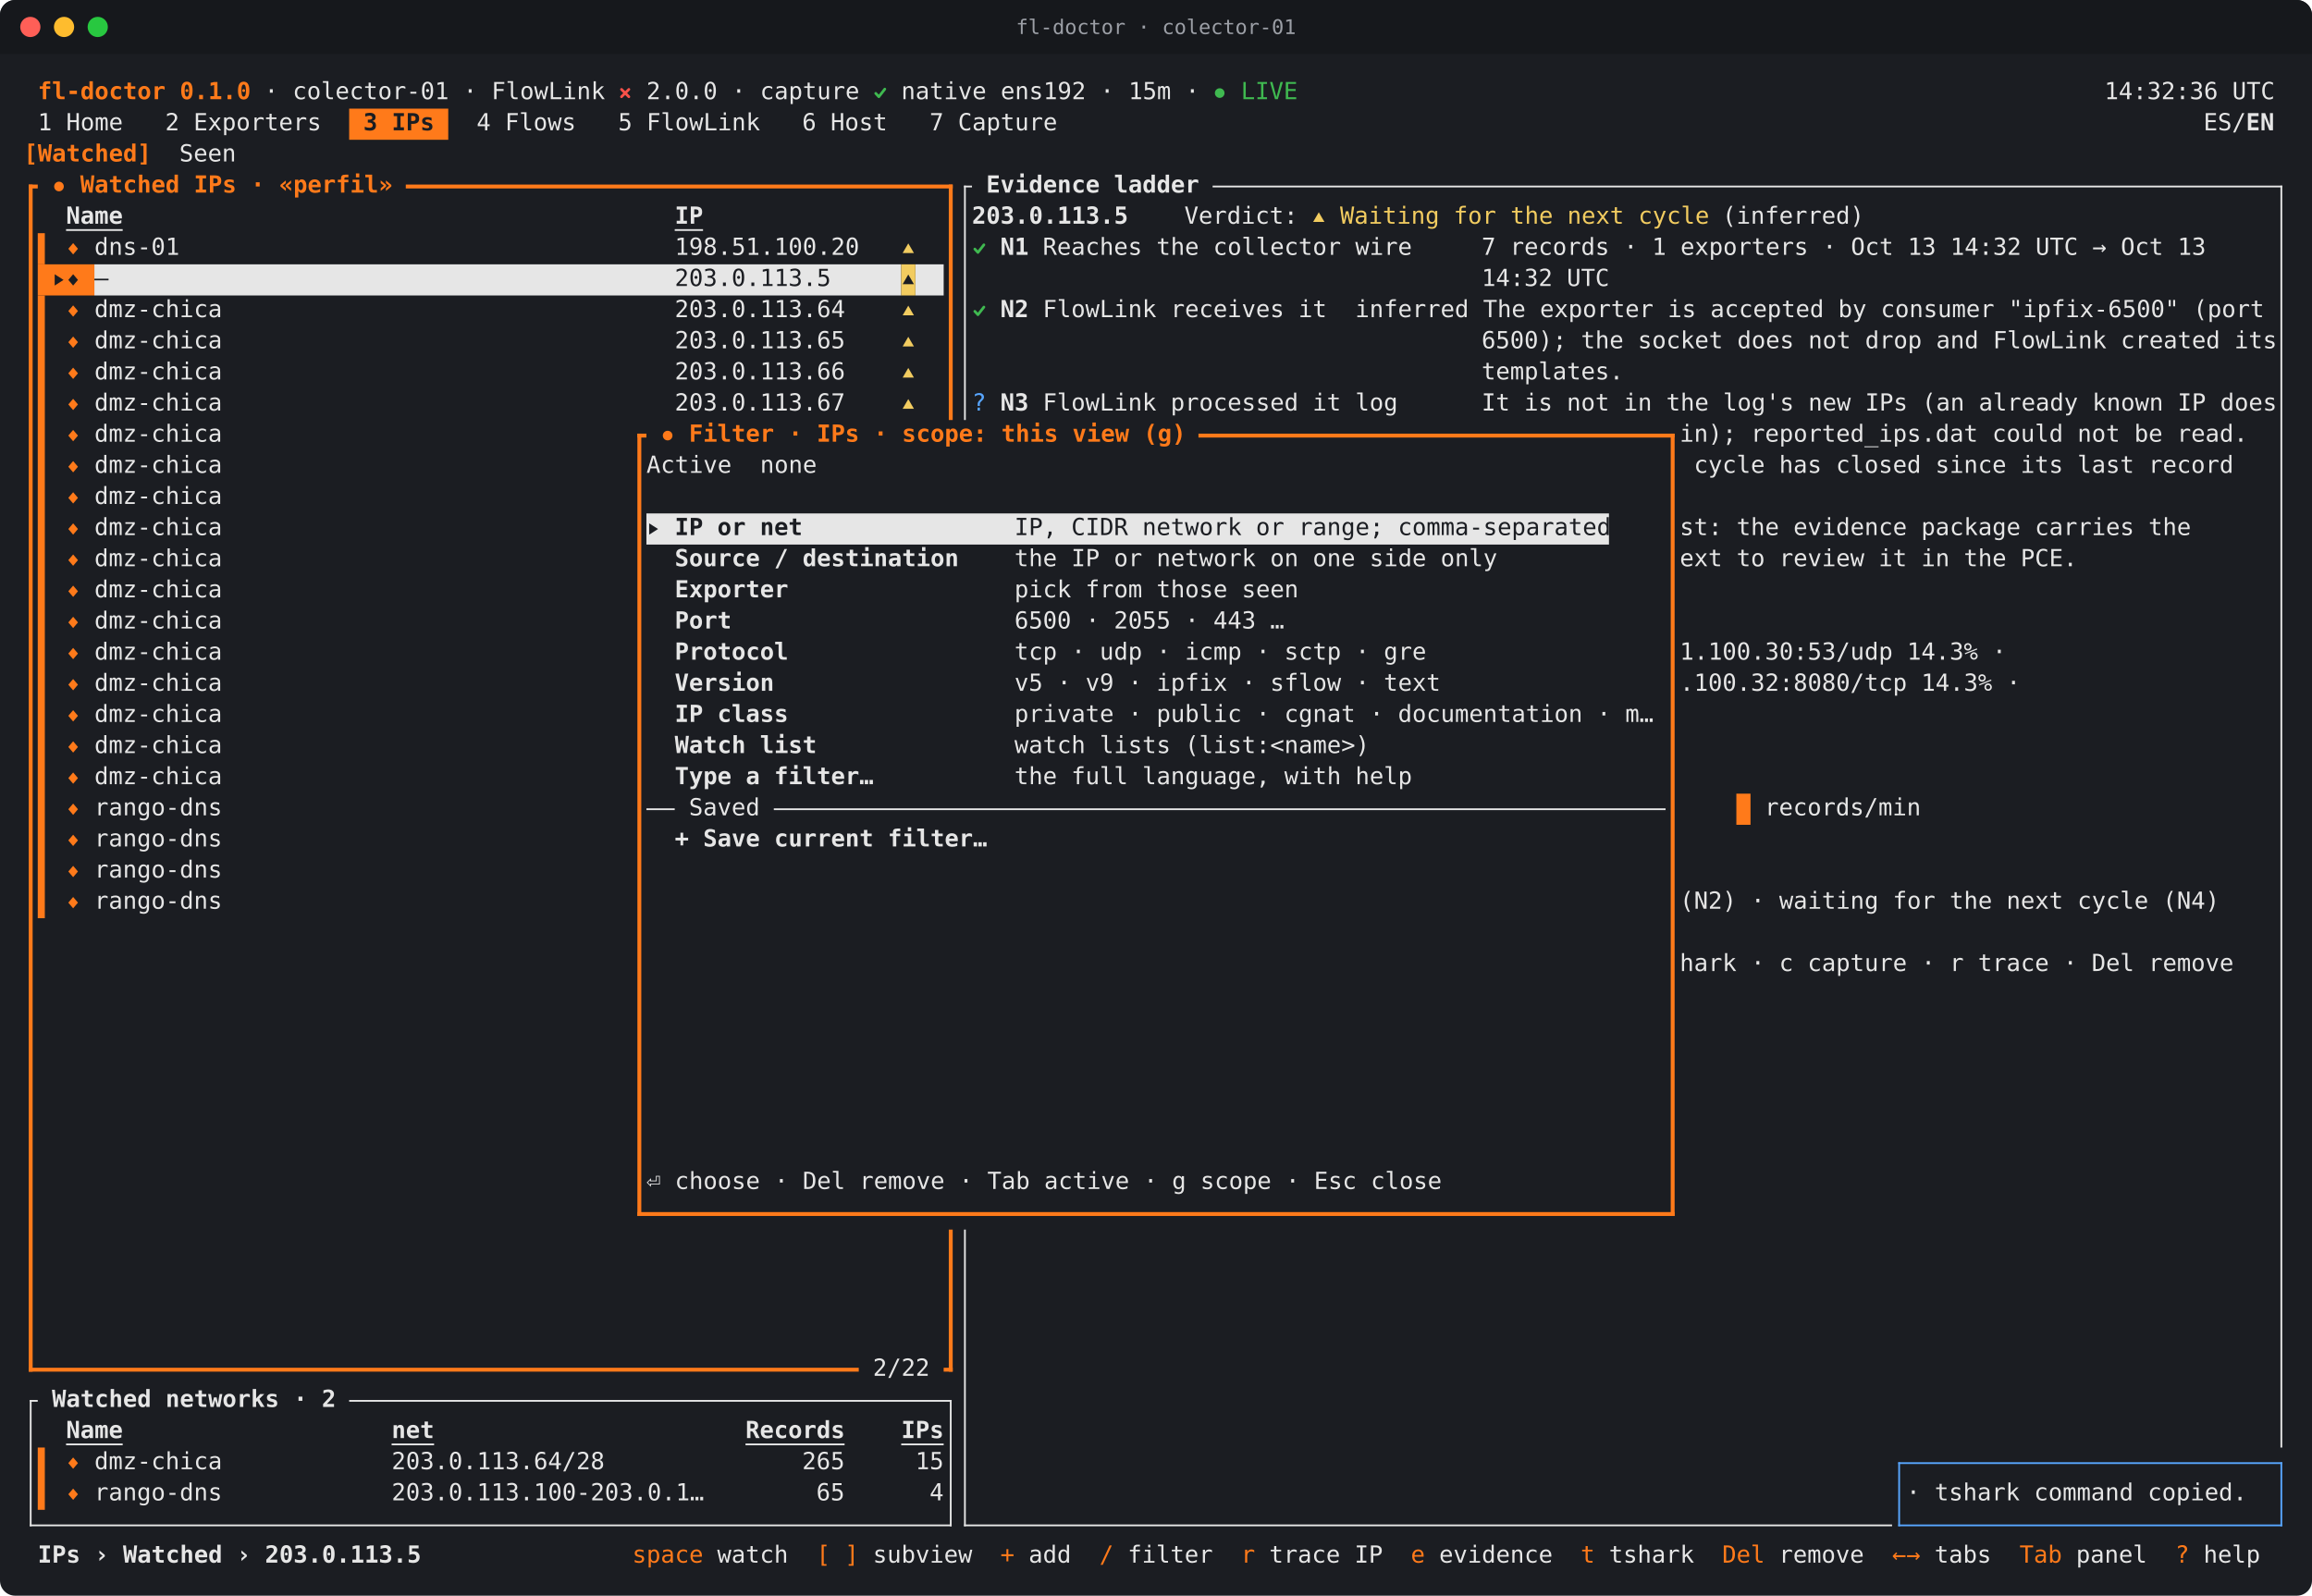
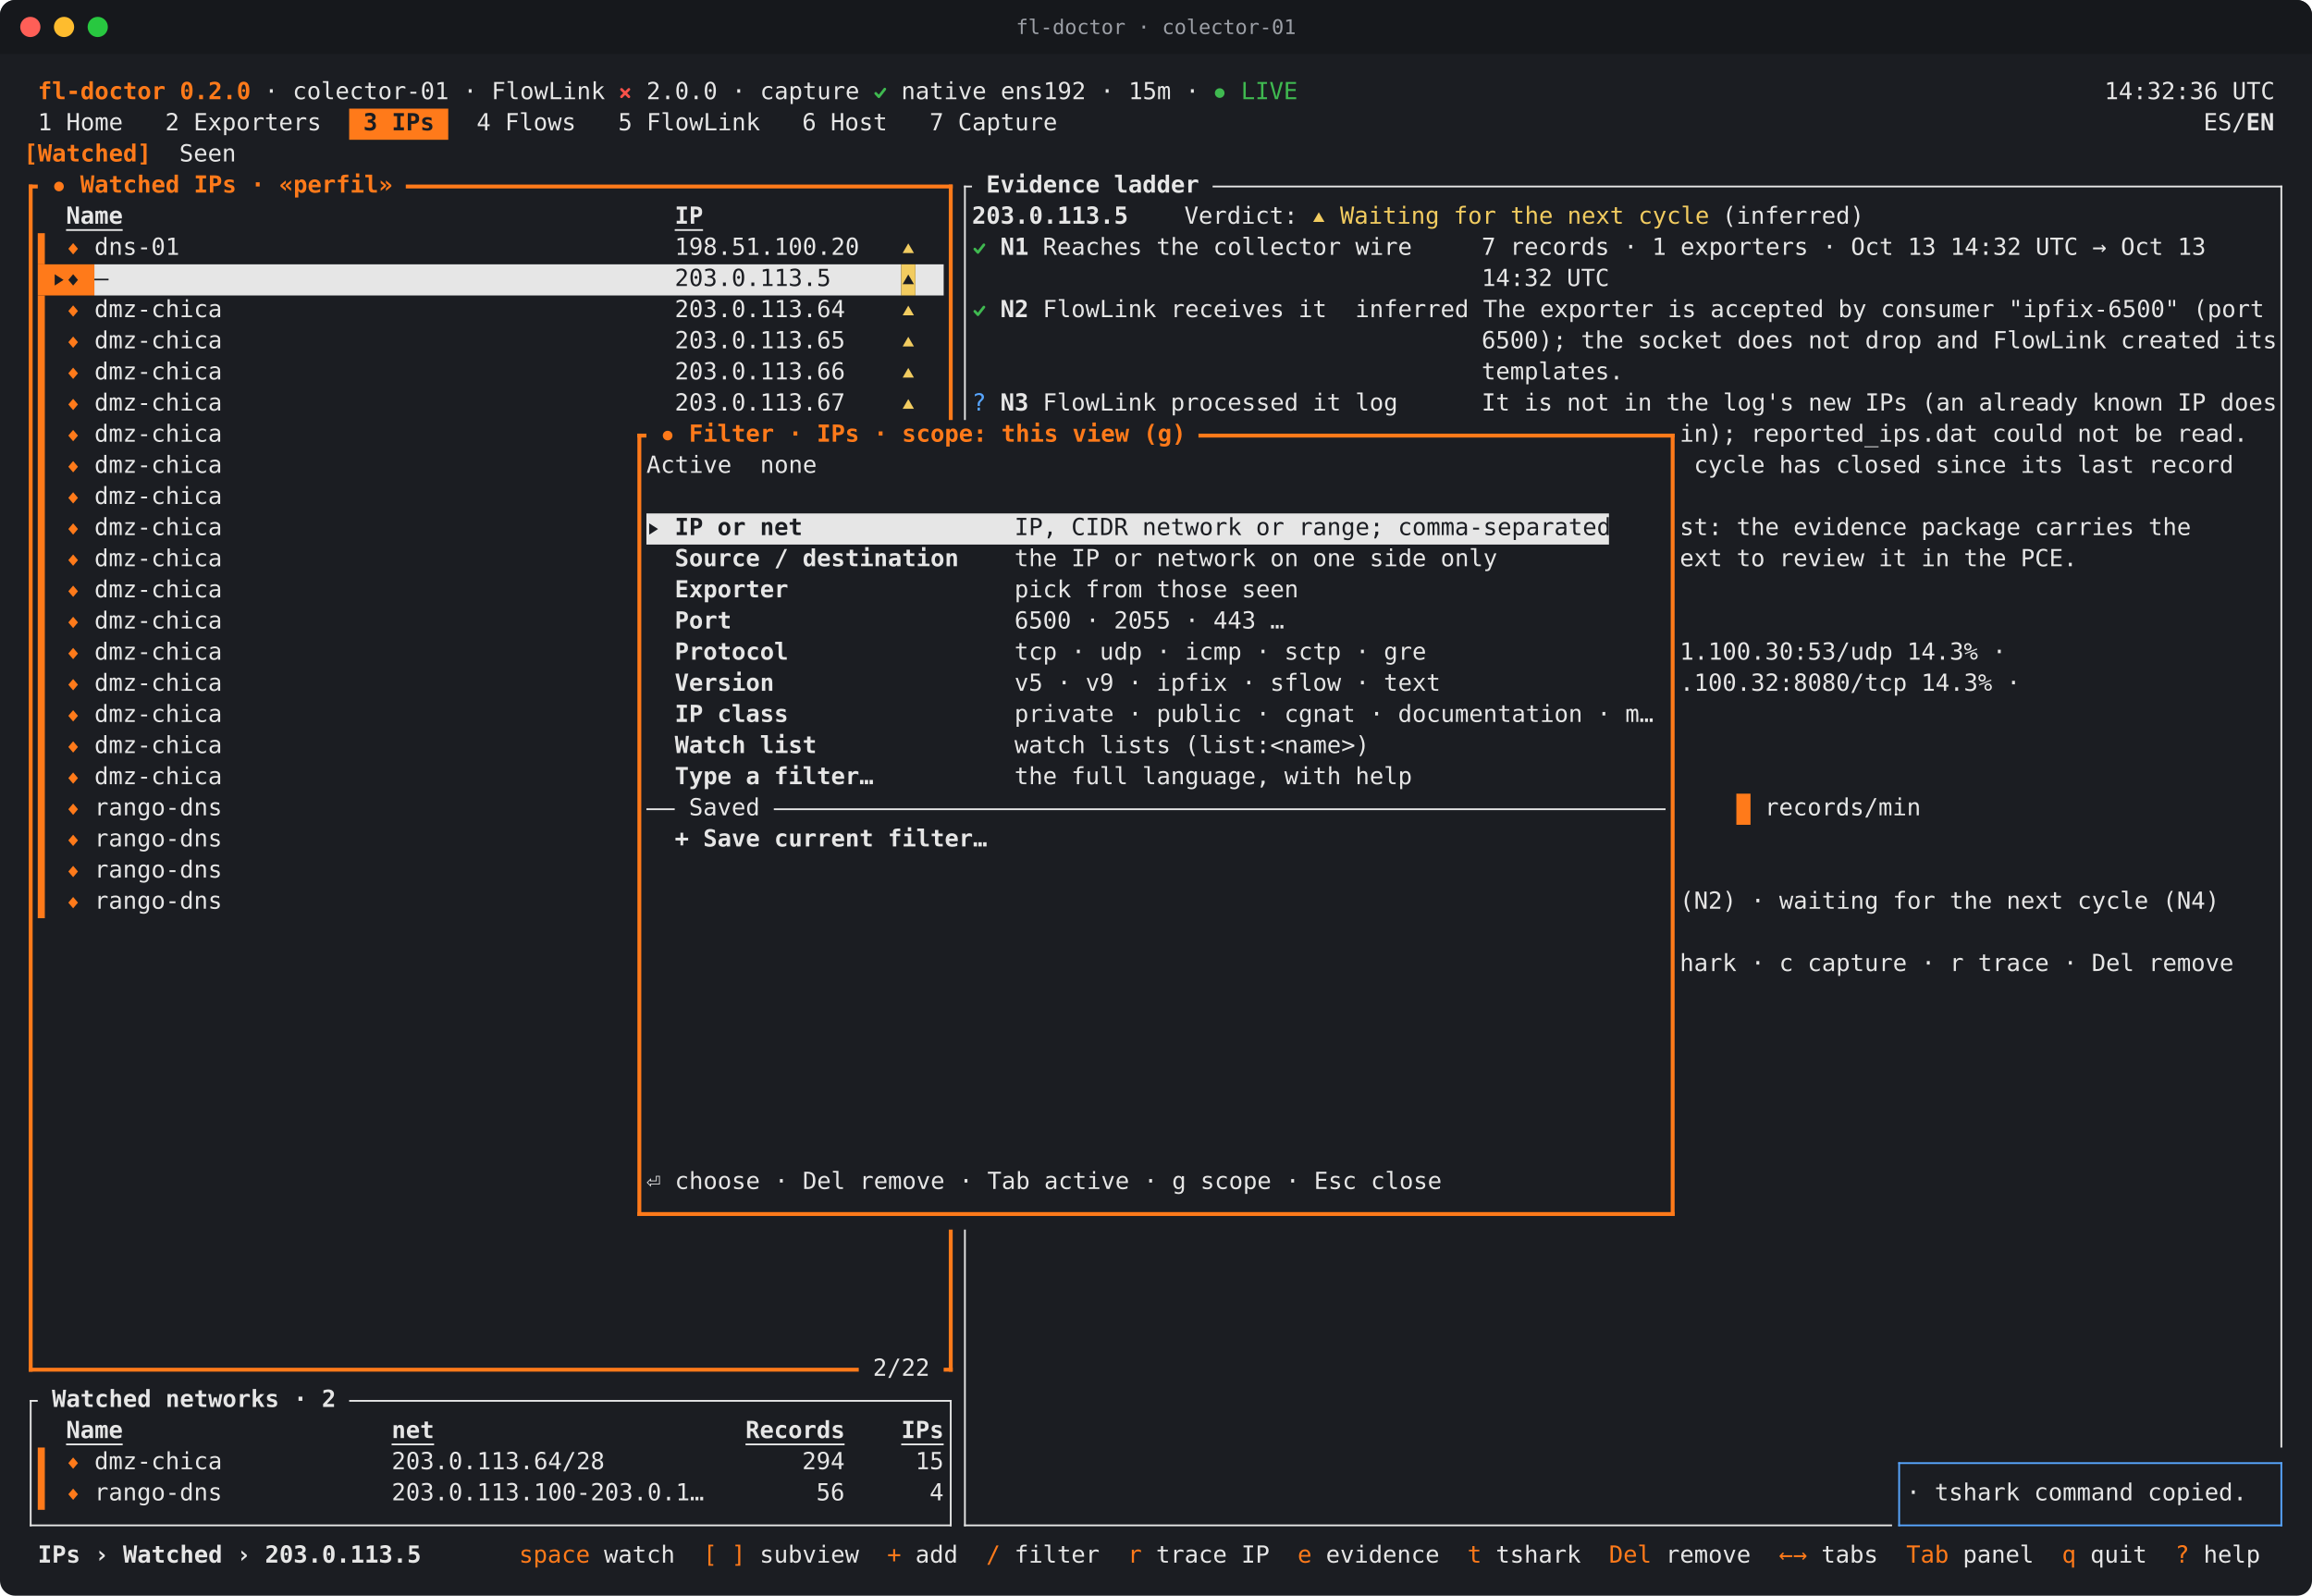
<svg xmlns="http://www.w3.org/2000/svg" role="img" viewBox="0 0 1372 947.04" width="1372" height="947.04" aria-label="fl-doctor · colector-01">
  <style>text{font-family:'JetBrains Mono','Cascadia Mono','SF Mono',Menlo,'DejaVu Sans Mono','Liberation Mono',Consolas,monospace;font-size:14px;white-space:pre}.b{font-weight:700}.i{font-style:italic}.c0{fill:#ff7a1a}.c1{fill:#e6e6e6}.c2{fill:#3fb950}.c3{fill:#1b1d22}.c4{fill:#f2cc60}.c5{fill:#58a6ff}</style>
  <rect width="1372" height="947.04" rx="9" fill="#1b1d22" />
  <path d="M0 9a9 9 0 0 1 9-9h1354a9 9 0 0 1 9 9v23H0z" fill="#16181c" />
  <circle cx="18" cy="16" r="6" fill="#ff5f57" />
  <circle cx="38" cy="16" r="6" fill="#febc2e" />
  <circle cx="58" cy="16" r="6" fill="#28c840" />
  <text x="686" y="20.2" text-anchor="middle" style="font-size:12px" fill="#c8ccd4" fill-opacity=".75">fl-doctor · colector-01</text>
  <rect x="22.4" y="156.88" width="4.2" height="18.48" fill="#1b1d22" />
  <rect x="1126.47" y="867.84" width="1.05" height="38.01" fill="#58a6ff" />
  <rect x="1126.47" y="867.84" width="227.85" height="1.05" fill="#58a6ff" />
  <rect x="1126.47" y="904.79" width="227.85" height="1.05" fill="#58a6ff" />
  <rect x="1353.28" y="867.84" width="1.05" height="38.01" fill="#58a6ff" />
  <rect x="17.68" y="830.88" width="1.05" height="74.97" fill="#e6e6e6" />
  <rect x="17.68" y="830.88" width="4.72" height="1.05" fill="#e6e6e6" />
  <rect x="17.68" y="904.79" width="547.05" height="1.05" fill="#e6e6e6" />
  <rect x="56" y="156.88" width="478.8" height="18.48" fill="#e6e6e6" />
  <rect x="207.2" y="830.88" width="357.53" height="1.05" fill="#e6e6e6" />
  <rect x="383.6" y="479.75" width="16.8" height="1.05" fill="#e6e6e6" />
  <rect x="383.6" y="304.72" width="571.2" height="18.48" fill="#e6e6e6" />
  <rect x="459.2" y="479.75" width="529.2" height="1.05" fill="#e6e6e6" />
  <rect x="543.2" y="156.88" width="16.8" height="18.48" fill="#e6e6e6" />
  <rect x="563.67" y="830.88" width="1.05" height="74.97" fill="#e6e6e6" />
  <rect x="572.08" y="110.16" width="1.05" height="139.12" fill="#e6e6e6" />
  <rect x="572.08" y="729.76" width="1.05" height="176.09" fill="#e6e6e6" />
  <rect x="572.08" y="110.16" width="4.72" height="1.05" fill="#e6e6e6" />
  <rect x="572.08" y="904.79" width="550.72" height="1.05" fill="#e6e6e6" />
  <rect x="719.6" y="110.16" width="634.73" height="1.05" fill="#e6e6e6" />
  <rect x="1353.28" y="110.16" width="1.05" height="748.97" fill="#e6e6e6" />
  <rect x="534.8" y="156.88" width="8.4" height="18.48" fill="#f2cc60" />
  <rect x="17.05" y="109.53" width="2.31" height="704.55" fill="#ff7a1a" />
  <rect x="17.05" y="109.53" width="5.35" height="2.31" fill="#ff7a1a" />
  <rect x="17.05" y="811.76" width="492.56" height="2.31" fill="#ff7a1a" />
  <rect x="22.4" y="138.4" width="4.2" height="18.48" fill="#ff7a1a" />
  <rect x="22.4" y="175.36" width="4.2" height="369.6" fill="#ff7a1a" />
  <rect x="22.4" y="859.12" width="4.2" height="36.96" fill="#ff7a1a" />
  <rect x="22.4" y="156.88" width="33.6" height="18.48" fill="#ff7a1a" />
  <rect x="207.2" y="64.48" width="58.8" height="18.48" fill="#ff7a1a" />
  <rect x="240.8" y="109.53" width="324.56" height="2.31" fill="#ff7a1a" />
  <rect x="378.25" y="257.37" width="2.31" height="464.31" fill="#ff7a1a" />
  <rect x="378.25" y="257.37" width="5.36" height="2.31" fill="#ff7a1a" />
  <rect x="378.25" y="719.37" width="615.51" height="2.31" fill="#ff7a1a" />
  <rect x="560" y="811.76" width="5.36" height="2.31" fill="#ff7a1a" />
  <rect x="563.04" y="109.53" width="2.31" height="139.75" fill="#ff7a1a" />
  <rect x="563.04" y="729.76" width="2.31" height="84.32" fill="#ff7a1a" />
  <rect x="711.2" y="257.37" width="282.55" height="2.31" fill="#ff7a1a" />
  <rect x="991.45" y="257.37" width="2.31" height="464.31" fill="#ff7a1a" />
  <rect x="1030.4" y="471.04" width="8.4" height="18.48" fill="#ff7a1a" />
  <path d="M368.82 53.06L373.18 57.42M373.18 53.06L368.82 57.42" fill="none" stroke="#f85149" stroke-width="1.6" stroke-linecap="round" />
  <path d="M519.68 55.41L521.53 57.42L525.06 52.89" fill="none" stroke="#3fb950" stroke-width="1.6" stroke-linecap="round" stroke-linejoin="round" />
  <circle cx="723.8" cy="55.24" r="2.86" fill="#3fb950" />
  <circle cx="35" cy="110.68" r="2.86" fill="#ff7a1a" />
  <path d="M782.6 125.97L785.95 131.71L779.25 131.71Z" fill="#f2cc60" />
  <path d="M43.4 144.28L46.26 147.64L43.4 151L40.54 147.64Z" fill="#ff7a1a" />
  <path d="M539 144.45L542.35 150.19L535.65 150.19Z" fill="#f2cc60" />
  <path d="M578.48 147.81L580.33 149.82L583.86 145.29" fill="none" stroke="#3fb950" stroke-width="1.6" stroke-linecap="round" stroke-linejoin="round" />
  <path d="M32.45 162.77L37.71 166.12L32.45 169.47Z" fill="#1b1d22" />
  <path d="M43.4 162.76L46.26 166.12L43.4 169.48L40.54 166.12Z" fill="#1b1d22" />
  <path d="M539 162.93L542.35 168.67L535.65 168.67Z" fill="#1b1d22" />
  <path d="M43.4 181.24L46.26 184.6L43.4 187.96L40.54 184.6Z" fill="#ff7a1a" />
  <path d="M539 181.41L542.35 187.15L535.65 187.15Z" fill="#f2cc60" />
  <path d="M578.48 184.77L580.33 186.78L583.86 182.25" fill="none" stroke="#3fb950" stroke-width="1.6" stroke-linecap="round" stroke-linejoin="round" />
  <path d="M43.4 199.72L46.26 203.08L43.4 206.44L40.54 203.08Z" fill="#ff7a1a" />
  <path d="M539 199.89L542.35 205.63L535.65 205.63Z" fill="#f2cc60" />
  <path d="M43.4 218.2L46.26 221.56L43.4 224.92L40.54 221.56Z" fill="#ff7a1a" />
  <path d="M539 218.37L542.35 224.11L535.65 224.11Z" fill="#f2cc60" />
  <path d="M43.4 236.68L46.26 240.04L43.4 243.4L40.54 240.04Z" fill="#ff7a1a" />
  <path d="M539 236.85L542.35 242.59L535.65 242.59Z" fill="#f2cc60" />
  <path d="M43.4 255.16L46.26 258.52L43.4 261.88L40.54 258.52Z" fill="#ff7a1a" />
  <circle cx="396.2" cy="258.52" r="2.86" fill="#ff7a1a" />
  <path d="M43.4 273.64L46.26 277L43.4 280.36L40.54 277Z" fill="#ff7a1a" />
  <path d="M43.4 292.12L46.26 295.48L43.4 298.84L40.54 295.48Z" fill="#ff7a1a" />
  <path d="M43.4 310.6L46.26 313.96L43.4 317.32L40.54 313.96Z" fill="#ff7a1a" />
  <path d="M385.25 310.61L390.51 313.96L385.25 317.31Z" fill="#1b1d22" />
  <path d="M43.4 329.08L46.26 332.44L43.4 335.8L40.54 332.44Z" fill="#ff7a1a" />
  <path d="M43.4 347.56L46.26 350.92L43.4 354.28L40.54 350.92Z" fill="#ff7a1a" />
  <path d="M43.4 366.04L46.26 369.4L43.4 372.76L40.54 369.4Z" fill="#ff7a1a" />
  <path d="M43.4 384.52L46.26 387.88L43.4 391.24L40.54 387.88Z" fill="#ff7a1a" />
  <path d="M43.4 403L46.26 406.36L43.4 409.72L40.54 406.36Z" fill="#ff7a1a" />
  <path d="M43.4 421.48L46.26 424.84L43.4 428.2L40.54 424.84Z" fill="#ff7a1a" />
  <path d="M43.4 439.96L46.26 443.32L43.4 446.68L40.54 443.32Z" fill="#ff7a1a" />
  <path d="M43.4 458.44L46.26 461.8L43.4 465.16L40.54 461.8Z" fill="#ff7a1a" />
  <path d="M43.4 476.92L46.26 480.28L43.4 483.64L40.54 480.28Z" fill="#ff7a1a" />
  <path d="M43.4 495.4L46.26 498.76L43.4 502.12L40.54 498.76Z" fill="#ff7a1a" />
  <path d="M43.4 513.88L46.26 517.24L43.4 520.6L40.54 517.24Z" fill="#ff7a1a" />
  <path d="M43.4 532.36L46.26 535.72L43.4 539.08L40.54 535.72Z" fill="#ff7a1a" />
  <path d="M43.4 865L46.26 868.36L43.4 871.72L40.54 868.36Z" fill="#ff7a1a" />
  <path d="M43.4 883.48L46.26 886.84L43.4 890.2L40.54 886.84Z" fill="#ff7a1a" />
-   <text class="c0 b" x="22.4" y="58.86" textLength="126" lengthAdjust="spacing" xml:space="preserve">fl-doctor 0.1.0</text>
+   <text class="c0 b" x="22.4" y="58.86" textLength="126" lengthAdjust="spacing" xml:space="preserve">fl-doctor 0.2.0</text>
  <text class="c1" x="156.8" y="58.86" textLength="201.6" lengthAdjust="spacing" xml:space="preserve">· colector-01 · FlowLink</text>
  <text class="c1" x="383.6" y="58.86" textLength="126" lengthAdjust="spacing" xml:space="preserve">2.0.0 · capture</text>
  <text class="c1" x="534.8" y="58.86" textLength="176.4" lengthAdjust="spacing" xml:space="preserve">native ens192 · 15m ·</text>
  <text class="c2" x="736.4" y="58.86" textLength="33.6" lengthAdjust="spacing" xml:space="preserve">LIVE</text>
  <text class="c1" x="1248.8" y="58.86" textLength="100.8" lengthAdjust="spacing" xml:space="preserve">14:32:36 UTC</text>
  <text class="c1" x="22.4" y="77.34" textLength="50.4" lengthAdjust="spacing" xml:space="preserve">1 Home</text>
  <text class="c1" x="98" y="77.34" textLength="92.4" lengthAdjust="spacing" xml:space="preserve">2 Exporters</text>
  <text class="c3 b" x="215.6" y="77.34" textLength="42" lengthAdjust="spacing" xml:space="preserve">3 IPs</text>
  <text class="c1" x="282.8" y="77.34" textLength="58.8" lengthAdjust="spacing" xml:space="preserve">4 Flows</text>
  <text class="c1" x="366.8" y="77.34" textLength="84" lengthAdjust="spacing" xml:space="preserve">5 FlowLink</text>
  <text class="c1" x="476" y="77.34" textLength="50.4" lengthAdjust="spacing" xml:space="preserve">6 Host</text>
  <text class="c1" x="551.6" y="77.34" textLength="75.6" lengthAdjust="spacing" xml:space="preserve">7 Capture</text>
  <text class="c1" x="1307.6" y="77.34" textLength="25.2" lengthAdjust="spacing" xml:space="preserve">ES/</text>
  <text class="c1 b" x="1332.8" y="77.34" textLength="16.8" lengthAdjust="spacing" xml:space="preserve">EN</text>
  <text class="c0 b" x="14" y="95.82" textLength="75.6" lengthAdjust="spacing" xml:space="preserve">[Watched]</text>
  <text class="c1" x="106.4" y="95.82" textLength="33.6" lengthAdjust="spacing" xml:space="preserve">Seen</text>
  <text class="c0 b" x="47.6" y="114.3" textLength="184.8" lengthAdjust="spacing" xml:space="preserve">Watched IPs · «perfil»</text>
  <text class="c1 b" x="585.2" y="114.3" textLength="126" lengthAdjust="spacing" xml:space="preserve">Evidence ladder</text>
  <text class="c1 b" x="39.2" y="132.78" textLength="33.6" lengthAdjust="spacing" xml:space="preserve">Name</text>
  <rect x="39.2" y="136" width="33.6" height="1.05" fill="#e6e6e6" />
  <text class="c1 b" x="400.4" y="132.78" textLength="16.8" lengthAdjust="spacing" xml:space="preserve">IP</text>
  <rect x="400.4" y="136" width="16.8" height="1.05" fill="#e6e6e6" />
  <text class="c1 b" x="576.8" y="132.78" textLength="92.4" lengthAdjust="spacing" xml:space="preserve">203.0.113.5</text>
  <text class="c1" x="702.8" y="132.78" textLength="67.2" lengthAdjust="spacing" xml:space="preserve">Verdict:</text>
  <text class="c4" x="795.2" y="132.78" textLength="218.4" lengthAdjust="spacing" xml:space="preserve">Waiting for the next cycle</text>
  <text class="c1" x="1022" y="132.78" textLength="84" lengthAdjust="spacing" xml:space="preserve">(inferred)</text>
  <text class="c1" x="56" y="151.26" textLength="50.4" lengthAdjust="spacing" xml:space="preserve">dns-01</text>
  <text class="c1" x="400.4" y="151.26" textLength="109.2" lengthAdjust="spacing" xml:space="preserve">198.51.100.20</text>
  <text class="c1 b" x="593.6" y="151.26" textLength="16.8" lengthAdjust="spacing" xml:space="preserve">N1</text>
  <text class="c1" x="618.8" y="151.26" textLength="218.4" lengthAdjust="spacing" xml:space="preserve">Reaches the collector wire</text>
  <text class="c1" x="879.2" y="151.26" textLength="428.4" lengthAdjust="spacing" xml:space="preserve">7 records · 1 exporters · Oct 13 14:32 UTC → Oct 13</text>
  <text class="c3" x="56" y="169.74" textLength="8.4" lengthAdjust="spacing" xml:space="preserve">—</text>
  <text class="c3" x="400.4" y="169.74" textLength="92.4" lengthAdjust="spacing" xml:space="preserve">203.0.113.5</text>
  <text class="c1" x="879.2" y="169.74" textLength="75.6" lengthAdjust="spacing" xml:space="preserve">14:32 UTC</text>
  <text class="c1" x="56" y="188.22" textLength="75.6" lengthAdjust="spacing" xml:space="preserve">dmz-chica</text>
  <text class="c1" x="400.4" y="188.22" textLength="100.8" lengthAdjust="spacing" xml:space="preserve">203.0.113.64</text>
  <text class="c1 b" x="593.6" y="188.22" textLength="16.8" lengthAdjust="spacing" xml:space="preserve">N2</text>
  <text class="c1" x="618.8" y="188.22" textLength="722.4" lengthAdjust="spacing" xml:space="preserve">FlowLink receives it  inferred The exporter is accepted by consumer "ipfix-6500" (port</text>
  <text class="c1" x="56" y="206.7" textLength="75.6" lengthAdjust="spacing" xml:space="preserve">dmz-chica</text>
  <text class="c1" x="400.4" y="206.7" textLength="100.8" lengthAdjust="spacing" xml:space="preserve">203.0.113.65</text>
  <text class="c1" x="879.2" y="206.7" textLength="470.4" lengthAdjust="spacing" xml:space="preserve">6500); the socket does not drop and FlowLink created its</text>
  <text class="c1" x="56" y="225.18" textLength="75.6" lengthAdjust="spacing" xml:space="preserve">dmz-chica</text>
  <text class="c1" x="400.4" y="225.18" textLength="100.8" lengthAdjust="spacing" xml:space="preserve">203.0.113.66</text>
  <text class="c1" x="879.2" y="225.18" textLength="84" lengthAdjust="spacing" xml:space="preserve">templates.</text>
  <text class="c1" x="56" y="243.66" textLength="75.6" lengthAdjust="spacing" xml:space="preserve">dmz-chica</text>
  <text class="c1" x="400.4" y="243.66" textLength="100.8" lengthAdjust="spacing" xml:space="preserve">203.0.113.67</text>
  <text class="c5" x="576.8" y="243.66" textLength="8.4" lengthAdjust="spacing" xml:space="preserve">?</text>
  <text class="c1 b" x="593.6" y="243.66" textLength="16.8" lengthAdjust="spacing" xml:space="preserve">N3</text>
  <text class="c1" x="618.8" y="243.66" textLength="210" lengthAdjust="spacing" xml:space="preserve">FlowLink processed it log</text>
  <text class="c1" x="879.2" y="243.66" textLength="470.4" lengthAdjust="spacing" xml:space="preserve">It is not in the log's new IPs (an already known IP does</text>
  <text class="c1" x="56" y="262.14" textLength="75.6" lengthAdjust="spacing" xml:space="preserve">dmz-chica</text>
  <text class="c0 b" x="408.8" y="262.14" textLength="294" lengthAdjust="spacing" xml:space="preserve">Filter · IPs · scope: this view (g)</text>
  <text class="c1" x="996.8" y="262.14" textLength="336" lengthAdjust="spacing" xml:space="preserve">in); reported_ips.dat could not be read.</text>
  <text class="c1" x="56" y="280.62" textLength="75.6" lengthAdjust="spacing" xml:space="preserve">dmz-chica</text>
  <text class="c1" x="383.6" y="280.62" textLength="100.8" lengthAdjust="spacing" xml:space="preserve">Active  none</text>
  <text class="c1" x="1005.2" y="280.62" textLength="319.2" lengthAdjust="spacing" xml:space="preserve">cycle has closed since its last record</text>
  <text class="c1" x="56" y="299.1" textLength="75.6" lengthAdjust="spacing" xml:space="preserve">dmz-chica</text>
  <text class="c1" x="56" y="317.58" textLength="75.6" lengthAdjust="spacing" xml:space="preserve">dmz-chica</text>
  <text class="c3 b" x="400.4" y="317.58" textLength="75.6" lengthAdjust="spacing" xml:space="preserve">IP or net</text>
  <text class="c3" x="602" y="317.58" textLength="352.8" lengthAdjust="spacing" xml:space="preserve">IP, CIDR network or range; comma-separated</text>
  <text class="c1" x="996.8" y="317.58" textLength="302.4" lengthAdjust="spacing" xml:space="preserve">st: the evidence package carries the</text>
  <text class="c1" x="56" y="336.06" textLength="75.6" lengthAdjust="spacing" xml:space="preserve">dmz-chica</text>
  <text class="c1 b" x="400.4" y="336.06" textLength="168" lengthAdjust="spacing" xml:space="preserve">Source / destination</text>
  <text class="c1" x="602" y="336.06" textLength="285.6" lengthAdjust="spacing" xml:space="preserve">the IP or network on one side only</text>
  <text class="c1" x="996.8" y="336.06" textLength="235.2" lengthAdjust="spacing" xml:space="preserve">ext to review it in the PCE.</text>
  <text class="c1" x="56" y="354.54" textLength="75.6" lengthAdjust="spacing" xml:space="preserve">dmz-chica</text>
  <text class="c1 b" x="400.4" y="354.54" textLength="67.2" lengthAdjust="spacing" xml:space="preserve">Exporter</text>
  <text class="c1" x="602" y="354.54" textLength="168" lengthAdjust="spacing" xml:space="preserve">pick from those seen</text>
  <text class="c1" x="56" y="373.02" textLength="75.6" lengthAdjust="spacing" xml:space="preserve">dmz-chica</text>
  <text class="c1 b" x="400.4" y="373.02" textLength="33.6" lengthAdjust="spacing" xml:space="preserve">Port</text>
  <text class="c1" x="602" y="373.02" textLength="159.6" lengthAdjust="spacing" xml:space="preserve">6500 · 2055 · 443 …</text>
  <text class="c1" x="56" y="391.5" textLength="75.6" lengthAdjust="spacing" xml:space="preserve">dmz-chica</text>
  <text class="c1 b" x="400.4" y="391.5" textLength="67.2" lengthAdjust="spacing" xml:space="preserve">Protocol</text>
  <text class="c1" x="602" y="391.5" textLength="243.6" lengthAdjust="spacing" xml:space="preserve">tcp · udp · icmp · sctp · gre</text>
  <text class="c1" x="996.8" y="391.5" textLength="193.2" lengthAdjust="spacing" xml:space="preserve">1.100.30:53/udp 14.3% ·</text>
  <text class="c1" x="56" y="409.98" textLength="75.6" lengthAdjust="spacing" xml:space="preserve">dmz-chica</text>
  <text class="c1 b" x="400.4" y="409.98" textLength="58.8" lengthAdjust="spacing" xml:space="preserve">Version</text>
  <text class="c1" x="602" y="409.98" textLength="252" lengthAdjust="spacing" xml:space="preserve">v5 · v9 · ipfix · sflow · text</text>
  <text class="c1" x="996.8" y="409.98" textLength="201.6" lengthAdjust="spacing" xml:space="preserve">.100.32:8080/tcp 14.3% ·</text>
  <text class="c1" x="56" y="428.46" textLength="75.6" lengthAdjust="spacing" xml:space="preserve">dmz-chica</text>
  <text class="c1 b" x="400.4" y="428.46" textLength="67.2" lengthAdjust="spacing" xml:space="preserve">IP class</text>
  <text class="c1" x="602" y="428.46" textLength="378" lengthAdjust="spacing" xml:space="preserve">private · public · cgnat · documentation · m…</text>
  <text class="c1" x="56" y="446.94" textLength="75.6" lengthAdjust="spacing" xml:space="preserve">dmz-chica</text>
  <text class="c1 b" x="400.4" y="446.94" textLength="84" lengthAdjust="spacing" xml:space="preserve">Watch list</text>
  <text class="c1" x="602" y="446.94" textLength="210" lengthAdjust="spacing" xml:space="preserve">watch lists (list:&lt;name&gt;)</text>
  <text class="c1" x="56" y="465.42" textLength="75.6" lengthAdjust="spacing" xml:space="preserve">dmz-chica</text>
  <text class="c1 b" x="400.4" y="465.42" textLength="117.6" lengthAdjust="spacing" xml:space="preserve">Type a filter…</text>
  <text class="c1" x="602" y="465.42" textLength="235.2" lengthAdjust="spacing" xml:space="preserve">the full language, with help</text>
  <text class="c1" x="56" y="483.9" textLength="75.6" lengthAdjust="spacing" xml:space="preserve">rango-dns</text>
  <text class="c1" x="408.8" y="483.9" textLength="42" lengthAdjust="spacing" xml:space="preserve">Saved</text>
  <text class="c1" x="1047.2" y="483.9" textLength="92.4" lengthAdjust="spacing" xml:space="preserve">records/min</text>
  <text class="c1" x="56" y="502.38" textLength="75.6" lengthAdjust="spacing" xml:space="preserve">rango-dns</text>
  <text class="c1 b" x="400.4" y="502.38" textLength="184.8" lengthAdjust="spacing" xml:space="preserve">+ Save current filter…</text>
  <text class="c1" x="56" y="520.86" textLength="75.6" lengthAdjust="spacing" xml:space="preserve">rango-dns</text>
  <text class="c1" x="56" y="539.34" textLength="75.6" lengthAdjust="spacing" xml:space="preserve">rango-dns</text>
  <text class="c1" x="996.8" y="539.34" textLength="319.2" lengthAdjust="spacing" xml:space="preserve">(N2) · waiting for the next cycle (N4)</text>
  <text class="c1" x="996.8" y="576.3" textLength="327.6" lengthAdjust="spacing" xml:space="preserve">hark · c capture · r trace · Del remove</text>
  <text class="c1" x="383.6" y="705.66" textLength="470.4" lengthAdjust="spacing" xml:space="preserve">⏎ choose · Del remove · Tab active · g scope · Esc close</text>
  <text class="c1" x="518" y="816.54" textLength="33.6" lengthAdjust="spacing" xml:space="preserve">2/22</text>
  <text class="c1 b" x="30.8" y="835.02" textLength="168" lengthAdjust="spacing" xml:space="preserve">Watched networks · 2</text>
  <text class="c1 b" x="39.2" y="853.5" textLength="33.6" lengthAdjust="spacing" xml:space="preserve">Name</text>
  <rect x="39.2" y="856.72" width="33.6" height="1.05" fill="#e6e6e6" />
  <text class="c1 b" x="232.4" y="853.5" textLength="25.2" lengthAdjust="spacing" xml:space="preserve">net</text>
  <rect x="232.4" y="856.72" width="25.2" height="1.05" fill="#e6e6e6" />
  <text class="c1 b" x="442.4" y="853.5" textLength="58.8" lengthAdjust="spacing" xml:space="preserve">Records</text>
  <rect x="442.4" y="856.72" width="58.8" height="1.05" fill="#e6e6e6" />
  <text class="c1 b" x="534.8" y="853.5" textLength="25.2" lengthAdjust="spacing" xml:space="preserve">IPs</text>
  <rect x="534.8" y="856.72" width="25.2" height="1.05" fill="#e6e6e6" />
  <text class="c1" x="56" y="871.98" textLength="75.6" lengthAdjust="spacing" xml:space="preserve">dmz-chica</text>
  <text class="c1" x="232.4" y="871.98" textLength="126" lengthAdjust="spacing" xml:space="preserve">203.0.113.64/28</text>
-   <text class="c1" x="476" y="871.98" textLength="25.2" lengthAdjust="spacing" xml:space="preserve">265</text>
+   <text class="c1" x="476" y="871.98" textLength="25.2" lengthAdjust="spacing" xml:space="preserve">294</text>
  <text class="c1" x="543.2" y="871.98" textLength="16.8" lengthAdjust="spacing" xml:space="preserve">15</text>
  <text class="c1" x="56" y="890.46" textLength="75.6" lengthAdjust="spacing" xml:space="preserve">rango-dns</text>
  <text class="c1" x="232.4" y="890.46" textLength="184.8" lengthAdjust="spacing" xml:space="preserve">203.0.113.100-203.0.1…</text>
-   <text class="c1" x="484.4" y="890.46" textLength="16.8" lengthAdjust="spacing" xml:space="preserve">65</text>
+   <text class="c1" x="484.4" y="890.46" textLength="16.8" lengthAdjust="spacing" xml:space="preserve">56</text>
  <text class="c1" x="551.6" y="890.46" textLength="8.4" lengthAdjust="spacing" xml:space="preserve">4</text>
  <text class="c1" x="1131.2" y="890.46" textLength="201.6" lengthAdjust="spacing" xml:space="preserve">· tshark command copied.</text>
  <text class="c1 b" x="22.4" y="927.42" textLength="226.8" lengthAdjust="spacing" xml:space="preserve">IPs › Watched › 203.0.113.5</text>
-   <text class="c0" x="375.2" y="927.42" textLength="42" lengthAdjust="spacing" xml:space="preserve">space</text>
-   <text class="c1" x="425.6" y="927.42" textLength="42" lengthAdjust="spacing" xml:space="preserve">watch</text>
-   <text class="c0" x="484.4" y="927.42" textLength="25.2" lengthAdjust="spacing" xml:space="preserve">[ ]</text>
-   <text class="c1" x="518" y="927.42" textLength="58.8" lengthAdjust="spacing" xml:space="preserve">subview</text>
-   <text class="c0" x="593.6" y="927.42" textLength="8.4" lengthAdjust="spacing" xml:space="preserve">+</text>
-   <text class="c1" x="610.4" y="927.42" textLength="25.2" lengthAdjust="spacing" xml:space="preserve">add</text>
-   <text class="c0" x="652.4" y="927.42" textLength="8.4" lengthAdjust="spacing" xml:space="preserve">/</text>
-   <text class="c1" x="669.2" y="927.42" textLength="50.4" lengthAdjust="spacing" xml:space="preserve">filter</text>
-   <text class="c0" x="736.4" y="927.42" textLength="8.4" lengthAdjust="spacing" xml:space="preserve">r</text>
-   <text class="c1" x="753.2" y="927.42" textLength="67.2" lengthAdjust="spacing" xml:space="preserve">trace IP</text>
-   <text class="c0" x="837.2" y="927.42" textLength="8.4" lengthAdjust="spacing" xml:space="preserve">e</text>
-   <text class="c1" x="854" y="927.42" textLength="67.2" lengthAdjust="spacing" xml:space="preserve">evidence</text>
-   <text class="c0" x="938" y="927.42" textLength="8.4" lengthAdjust="spacing" xml:space="preserve">t</text>
-   <text class="c1" x="954.8" y="927.42" textLength="50.4" lengthAdjust="spacing" xml:space="preserve">tshark</text>
-   <text class="c0" x="1022" y="927.42" textLength="25.2" lengthAdjust="spacing" xml:space="preserve">Del</text>
-   <text class="c1" x="1055.6" y="927.42" textLength="50.4" lengthAdjust="spacing" xml:space="preserve">remove</text>
-   <text class="c0" x="1122.8" y="927.42" textLength="16.8" lengthAdjust="spacing" xml:space="preserve">←→</text>
-   <text class="c1" x="1148" y="927.42" textLength="33.6" lengthAdjust="spacing" xml:space="preserve">tabs</text>
-   <text class="c0" x="1198.4" y="927.42" textLength="25.2" lengthAdjust="spacing" xml:space="preserve">Tab</text>
-   <text class="c1" x="1232" y="927.42" textLength="42" lengthAdjust="spacing" xml:space="preserve">panel</text>
+   <text class="c0" x="308" y="927.42" textLength="42" lengthAdjust="spacing" xml:space="preserve">space</text>
+   <text class="c1" x="358.4" y="927.42" textLength="42" lengthAdjust="spacing" xml:space="preserve">watch</text>
+   <text class="c0" x="417.2" y="927.42" textLength="25.2" lengthAdjust="spacing" xml:space="preserve">[ ]</text>
+   <text class="c1" x="450.8" y="927.42" textLength="58.8" lengthAdjust="spacing" xml:space="preserve">subview</text>
+   <text class="c0" x="526.4" y="927.42" textLength="8.4" lengthAdjust="spacing" xml:space="preserve">+</text>
+   <text class="c1" x="543.2" y="927.42" textLength="25.2" lengthAdjust="spacing" xml:space="preserve">add</text>
+   <text class="c0" x="585.2" y="927.42" textLength="8.4" lengthAdjust="spacing" xml:space="preserve">/</text>
+   <text class="c1" x="602" y="927.42" textLength="50.4" lengthAdjust="spacing" xml:space="preserve">filter</text>
+   <text class="c0" x="669.2" y="927.42" textLength="8.4" lengthAdjust="spacing" xml:space="preserve">r</text>
+   <text class="c1" x="686" y="927.42" textLength="67.2" lengthAdjust="spacing" xml:space="preserve">trace IP</text>
+   <text class="c0" x="770" y="927.42" textLength="8.4" lengthAdjust="spacing" xml:space="preserve">e</text>
+   <text class="c1" x="786.8" y="927.42" textLength="67.2" lengthAdjust="spacing" xml:space="preserve">evidence</text>
+   <text class="c0" x="870.8" y="927.42" textLength="8.4" lengthAdjust="spacing" xml:space="preserve">t</text>
+   <text class="c1" x="887.6" y="927.42" textLength="50.4" lengthAdjust="spacing" xml:space="preserve">tshark</text>
+   <text class="c0" x="954.8" y="927.42" textLength="25.2" lengthAdjust="spacing" xml:space="preserve">Del</text>
+   <text class="c1" x="988.4" y="927.42" textLength="50.4" lengthAdjust="spacing" xml:space="preserve">remove</text>
+   <text class="c0" x="1055.6" y="927.42" textLength="16.8" lengthAdjust="spacing" xml:space="preserve">←→</text>
+   <text class="c1" x="1080.8" y="927.42" textLength="33.6" lengthAdjust="spacing" xml:space="preserve">tabs</text>
+   <text class="c0" x="1131.2" y="927.42" textLength="25.2" lengthAdjust="spacing" xml:space="preserve">Tab</text>
+   <text class="c1" x="1164.8" y="927.42" textLength="42" lengthAdjust="spacing" xml:space="preserve">panel</text>
+   <text class="c0" x="1223.6" y="927.42" textLength="8.4" lengthAdjust="spacing" xml:space="preserve">q</text>
+   <text class="c1" x="1240.4" y="927.42" textLength="33.6" lengthAdjust="spacing" xml:space="preserve">quit</text>
  <text class="c0" x="1290.8" y="927.42" textLength="8.4" lengthAdjust="spacing" xml:space="preserve">?</text>
  <text class="c1" x="1307.6" y="927.42" textLength="33.6" lengthAdjust="spacing" xml:space="preserve">help</text>
</svg>
